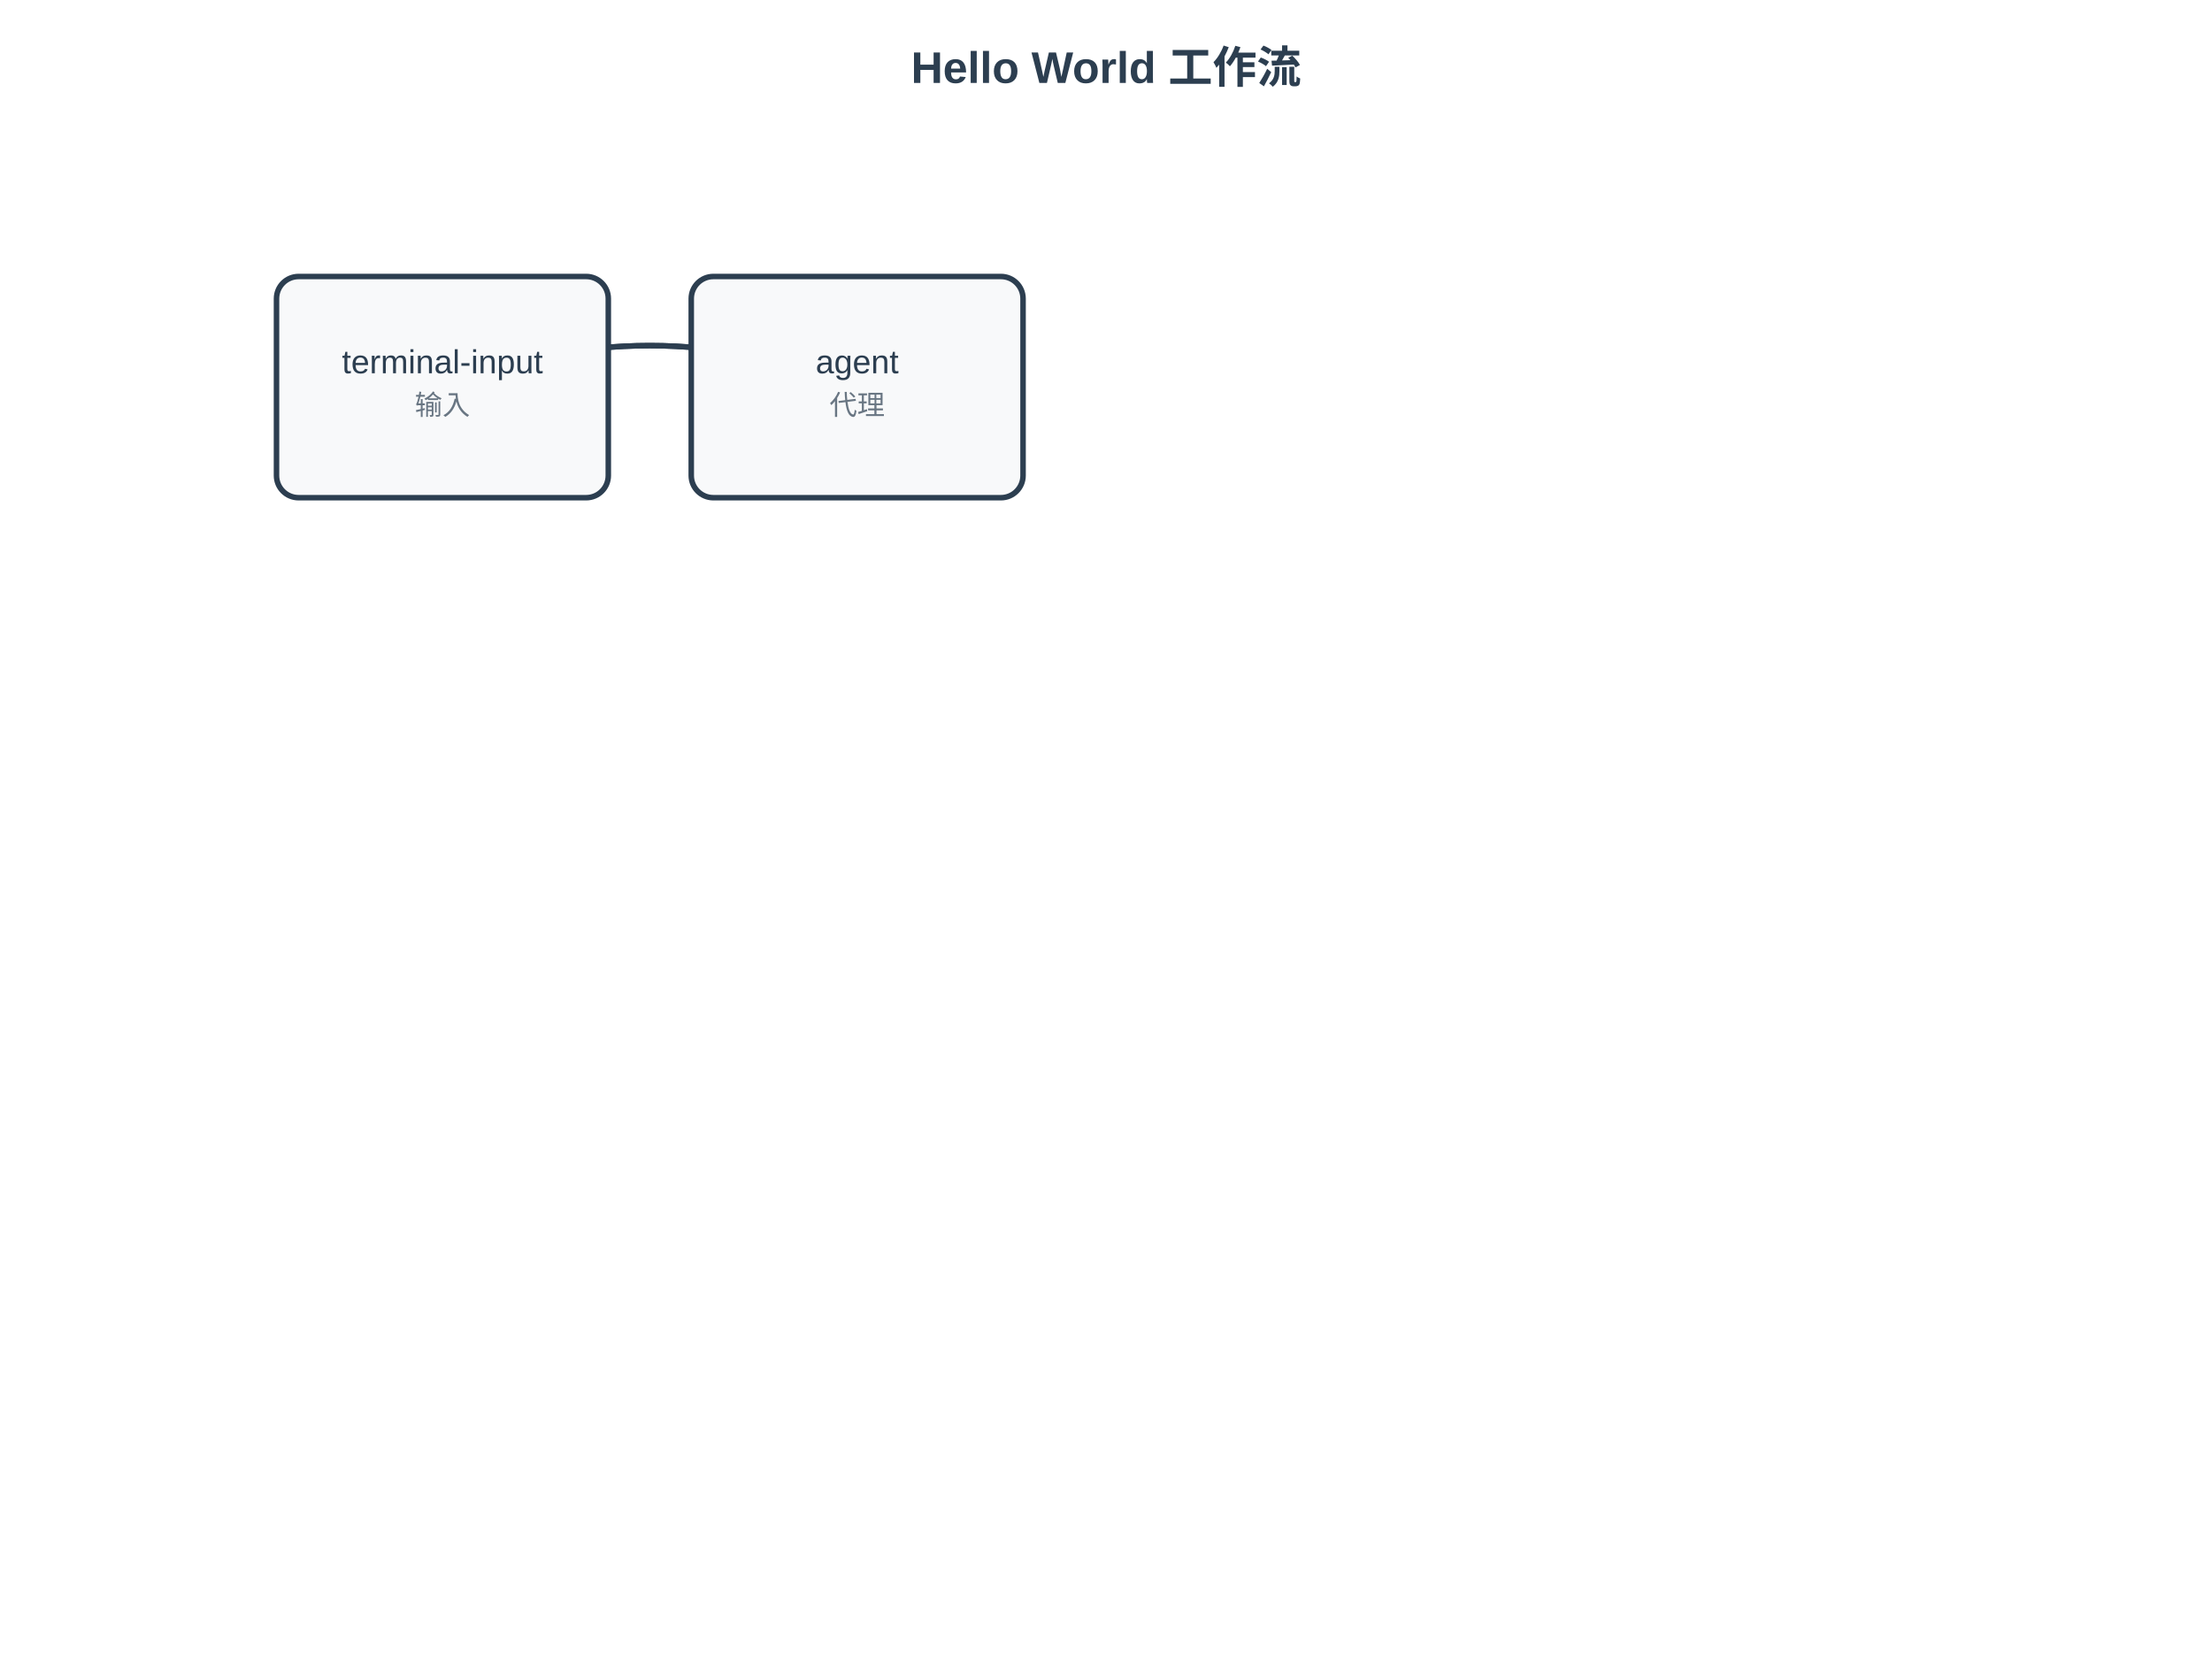
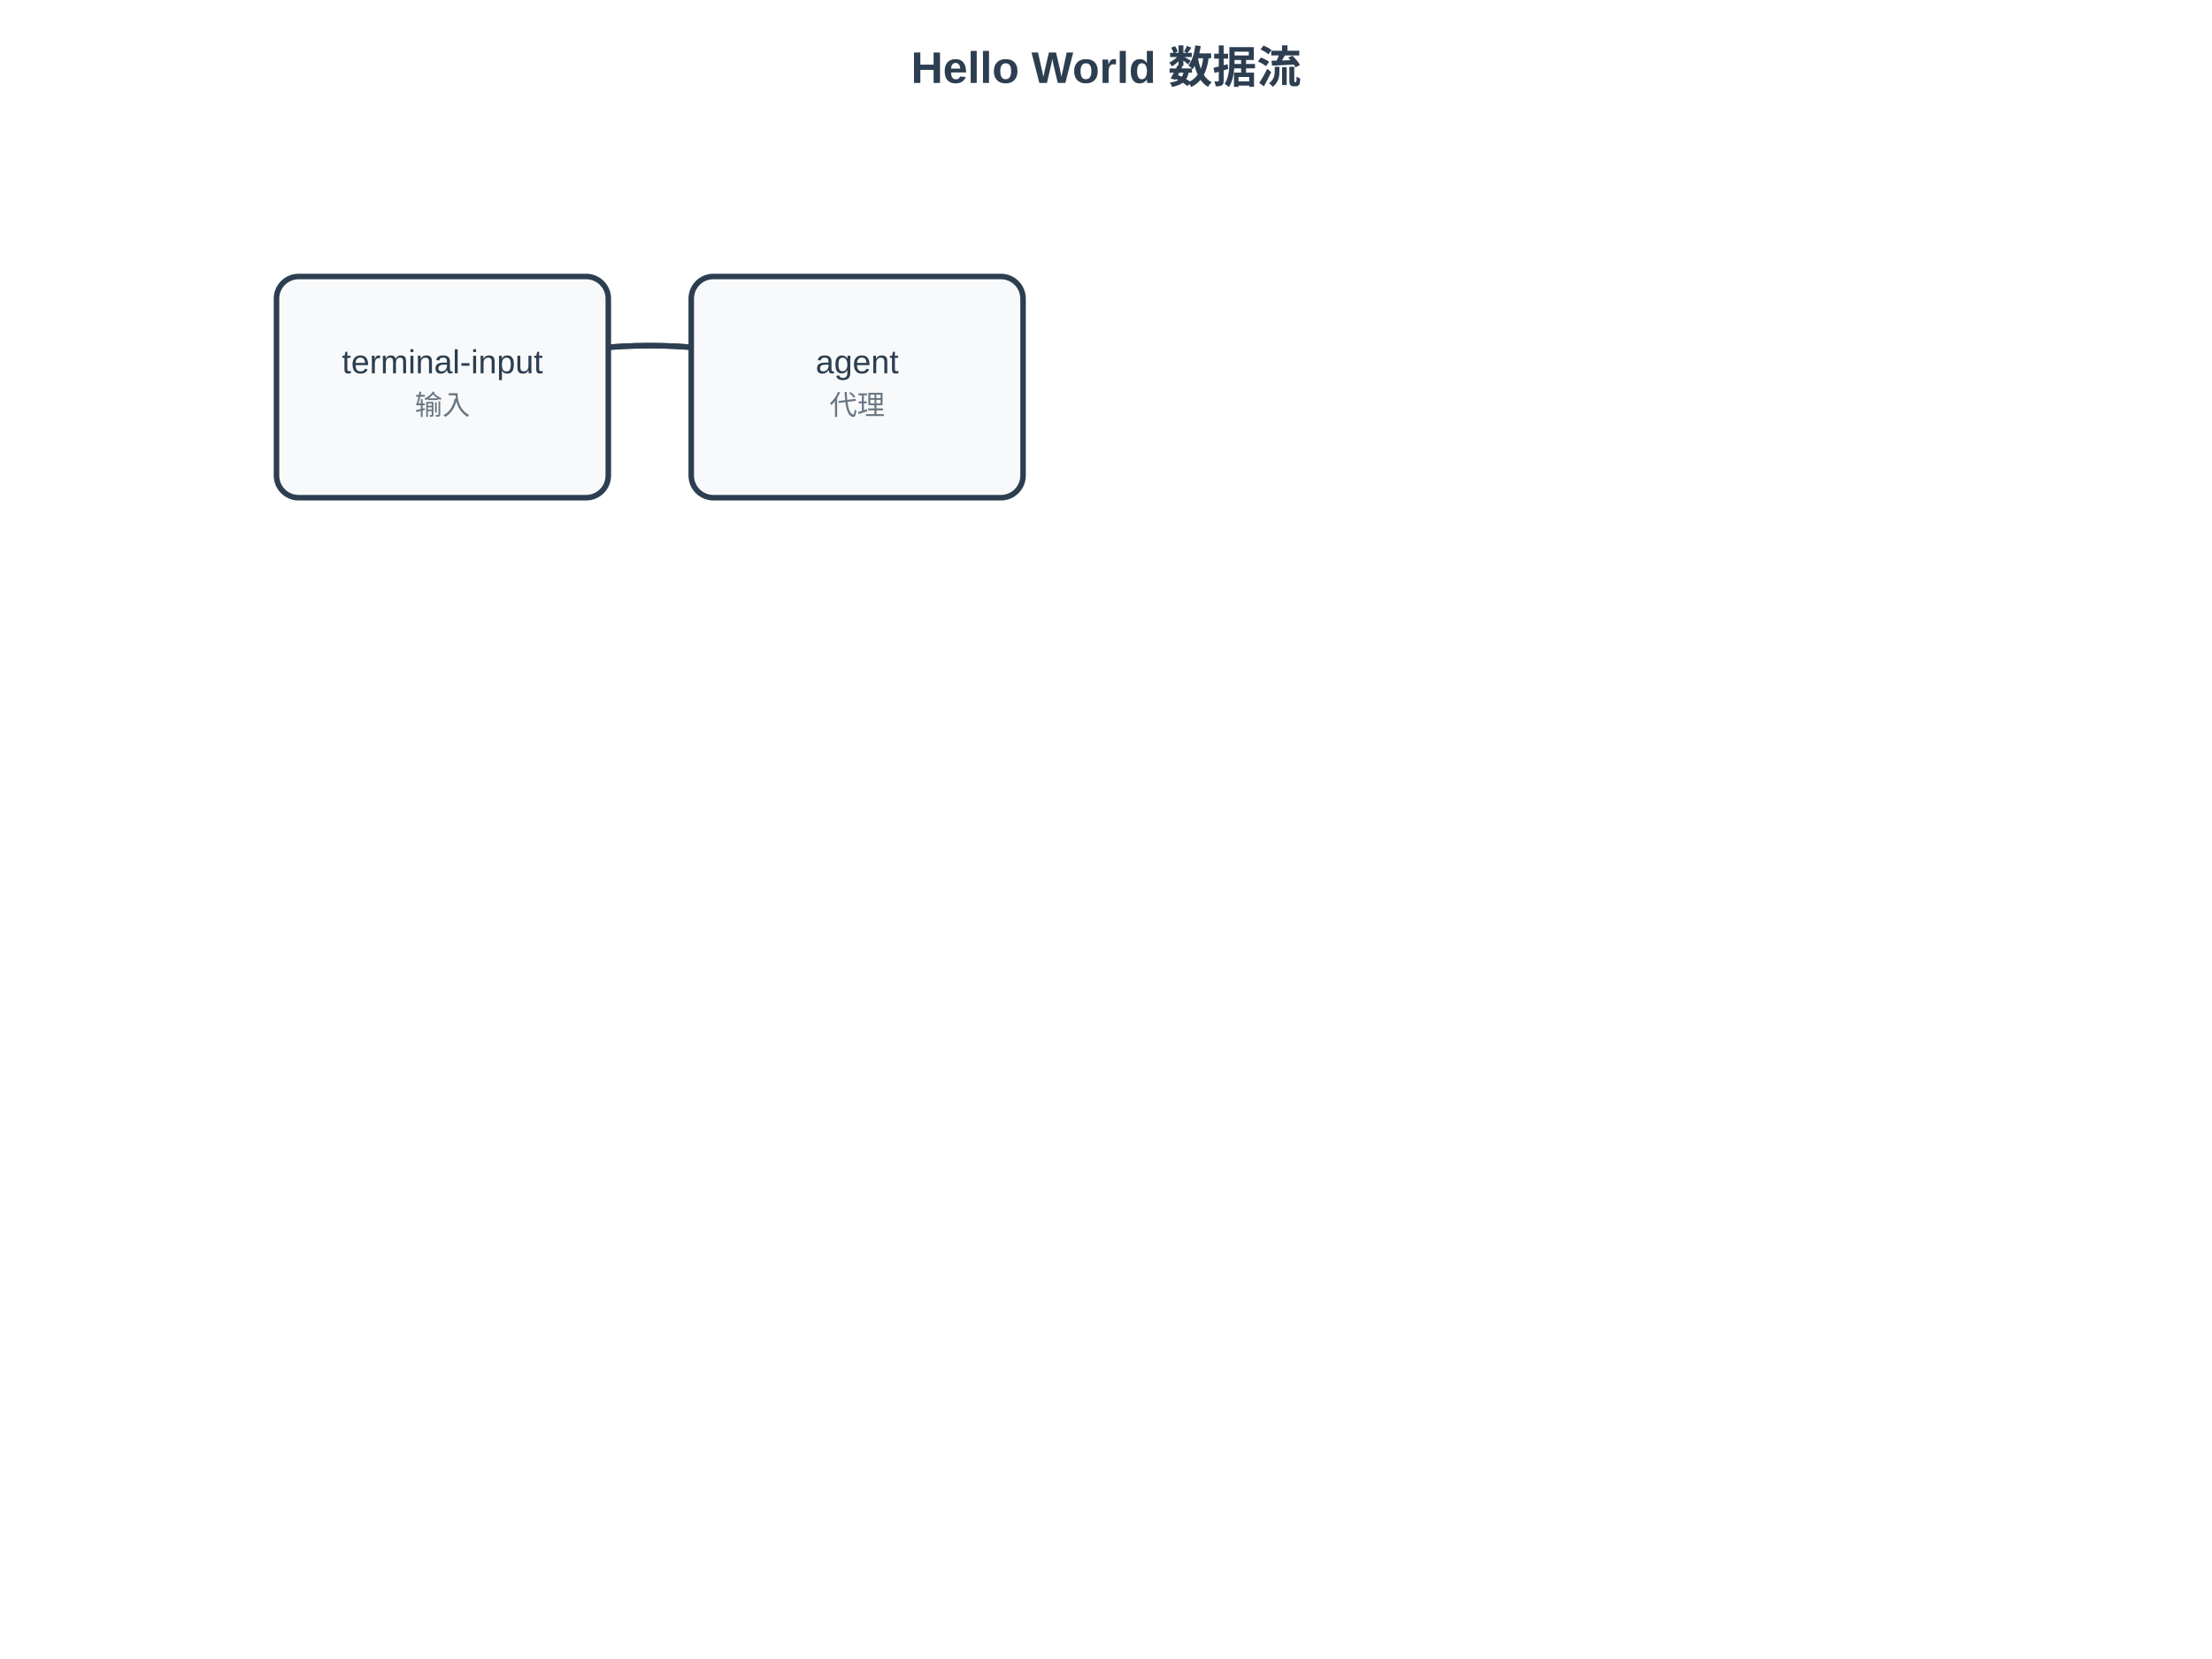
<svg xmlns="http://www.w3.org/2000/svg" width="800" height="600">
  <defs>
    <style>
        .node { fill: #f8f9fa; stroke: #2c3e50; stroke-width: 2; }
        .node-text { font-family: 'Segoe UI', Arial, sans-serif; font-size: 12px; fill: #2c3e50; text-anchor: middle; }
        .connection { stroke: #2c3e50; stroke-width: 2; fill: none; marker-end: url(#arrowhead); }
        .title-text { font-family: 'Segoe UI', Arial, sans-serif; font-size: 16px; font-weight: bold; fill: #2c3e50; text-anchor: middle; }
      </style>
    <marker id="arrowhead" markerWidth="10" markerHeight="7" refX="10" refY="3.5" orient="auto">
      <polygon points="0 0, 10 3.5, 0 7" fill="#2c3e50" />
    </marker>
  </defs>
-   <text x="400" y="30" class="title-text">Hello World 工作流</text>
+   <text x="400" y="30" class="title-text">Hello World 数据流</text>
  <path d="M 160 140 Q 235 110 310 140" class="connection" />
  <path d="M 310 140 Q 235 110 160 140" class="connection" />
  <g>
    <rect x="100" y="100" width="120" height="80" rx="8" class="node" />
    <text x="160" y="135" class="node-text">terminal-input</text>
    <text x="160" y="150" class="node-text" style="font-size: 10px; opacity: 0.7;">输入</text>
  </g>
  <g>
    <rect x="250" y="100" width="120" height="80" rx="8" class="node" />
    <text x="310" y="135" class="node-text">agent</text>
    <text x="310" y="150" class="node-text" style="font-size: 10px; opacity: 0.7;">代理</text>
  </g>
</svg>
